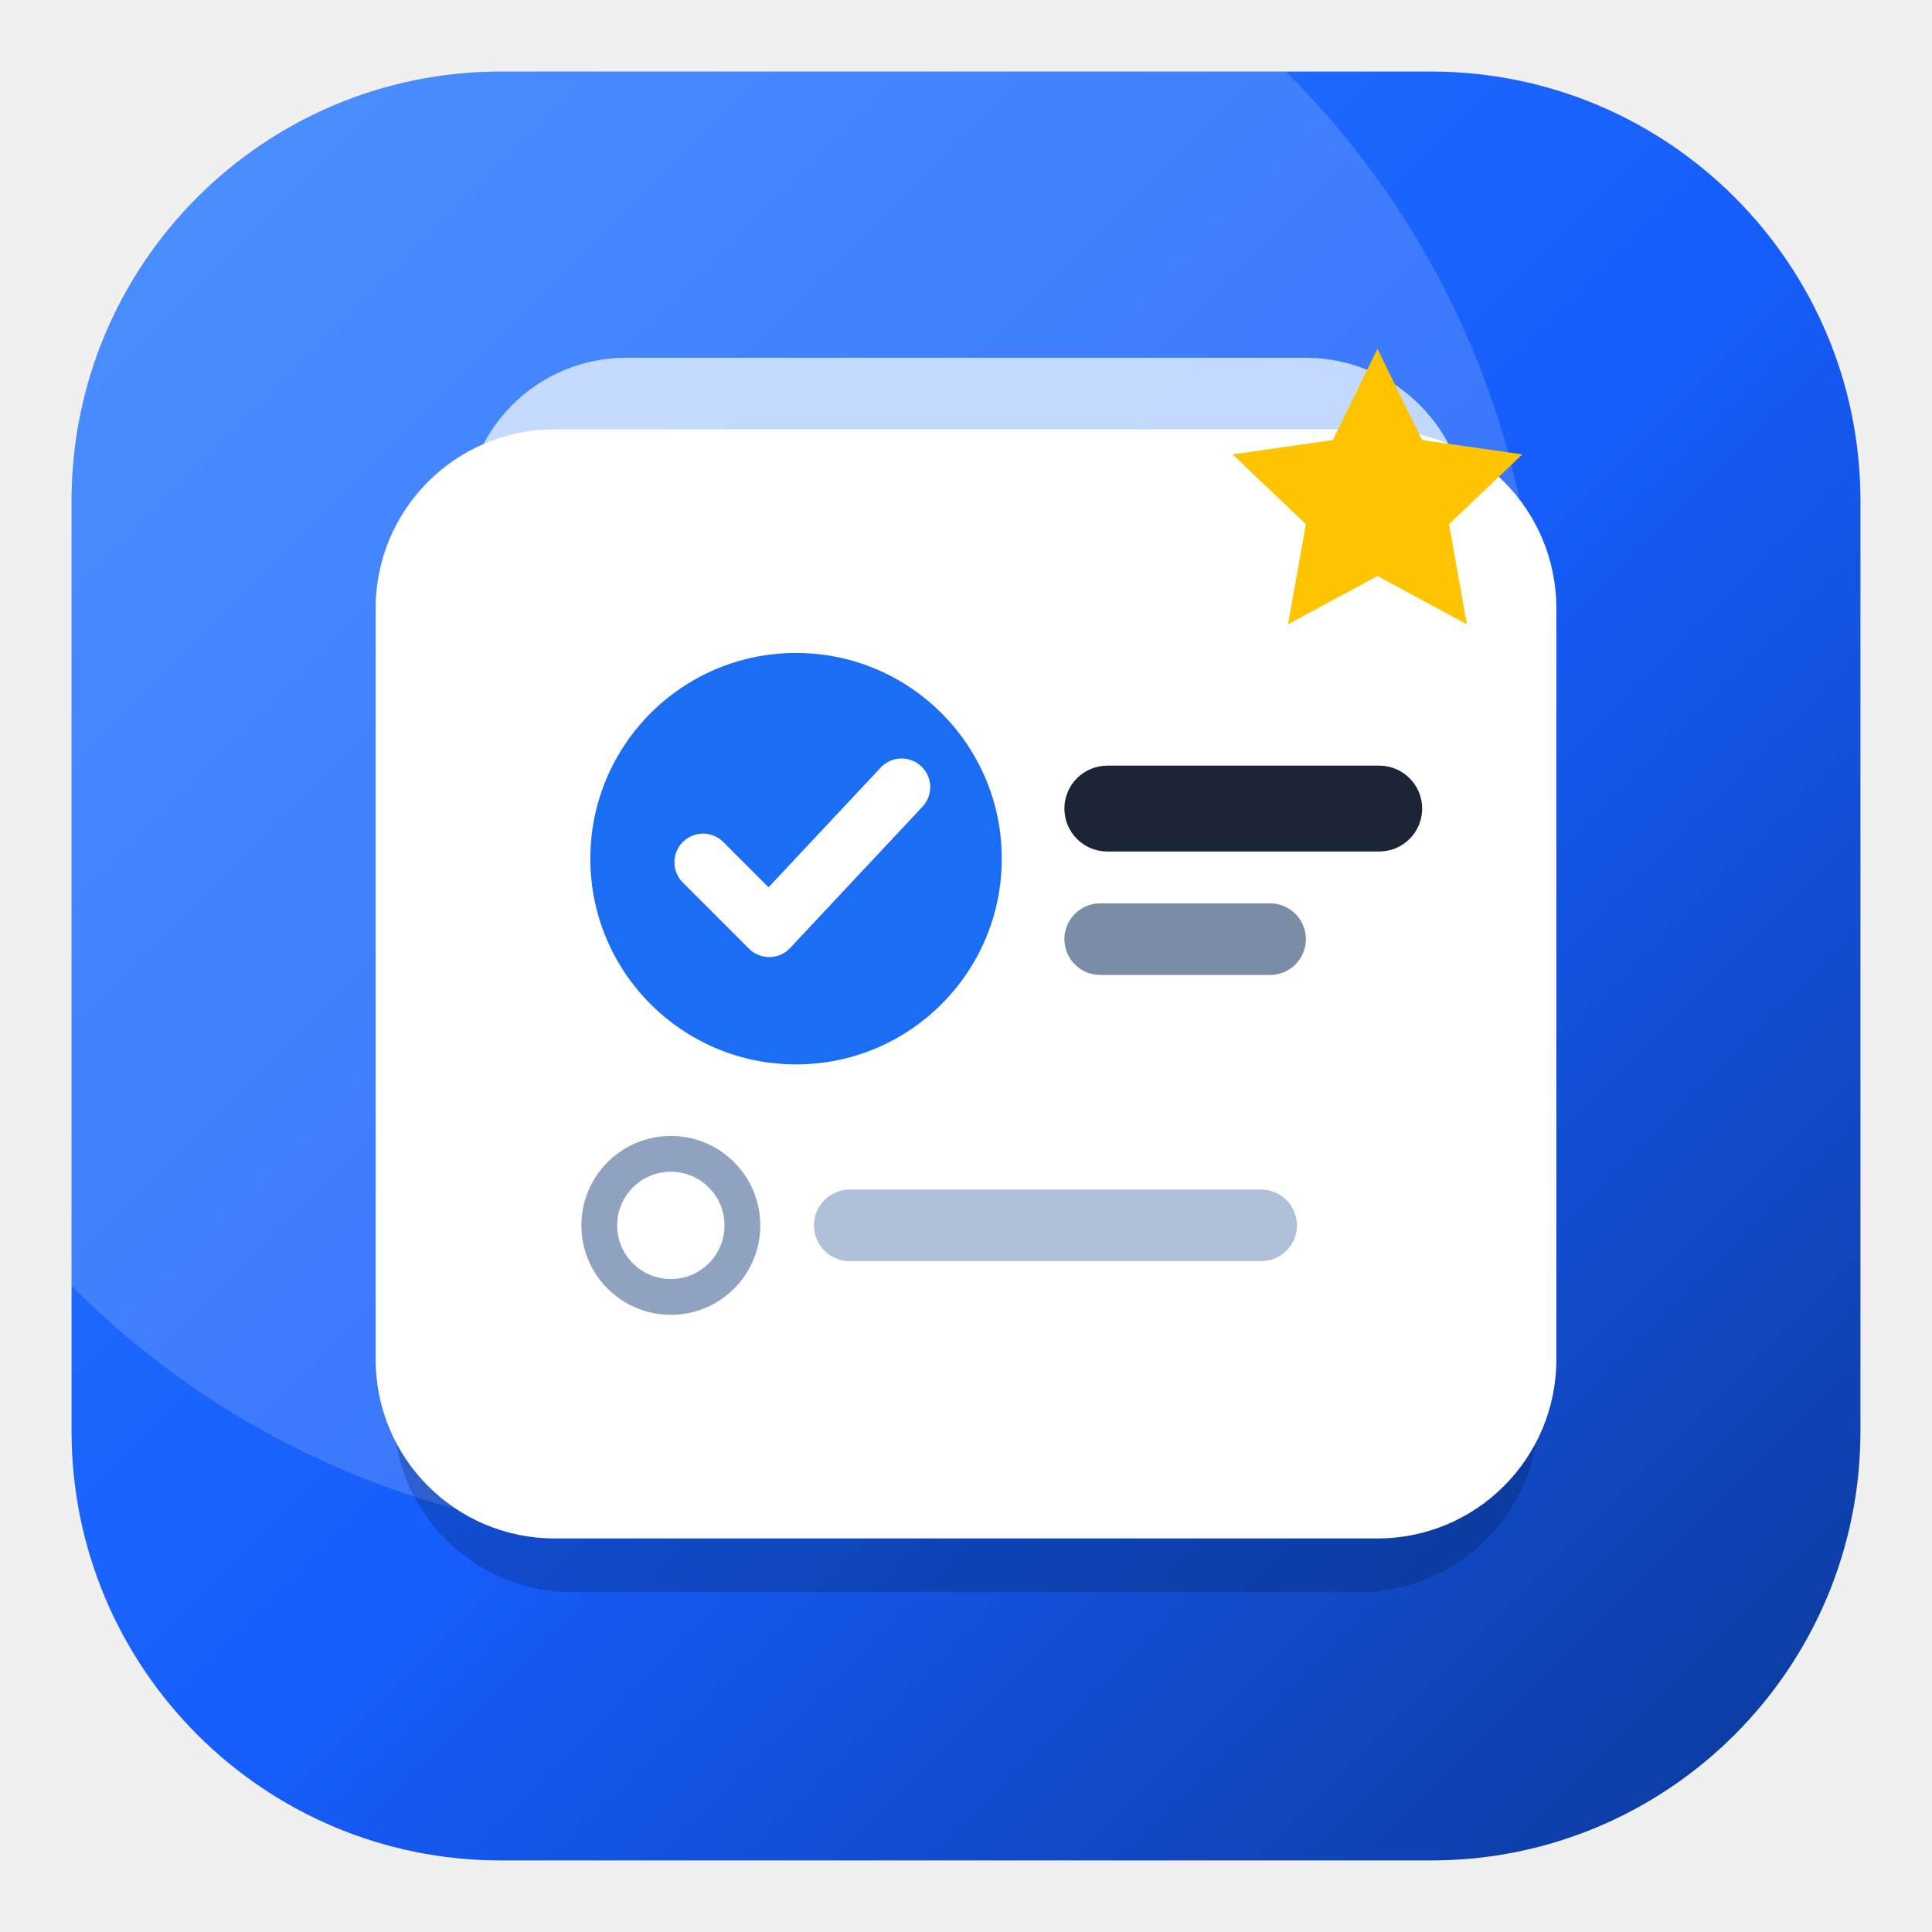
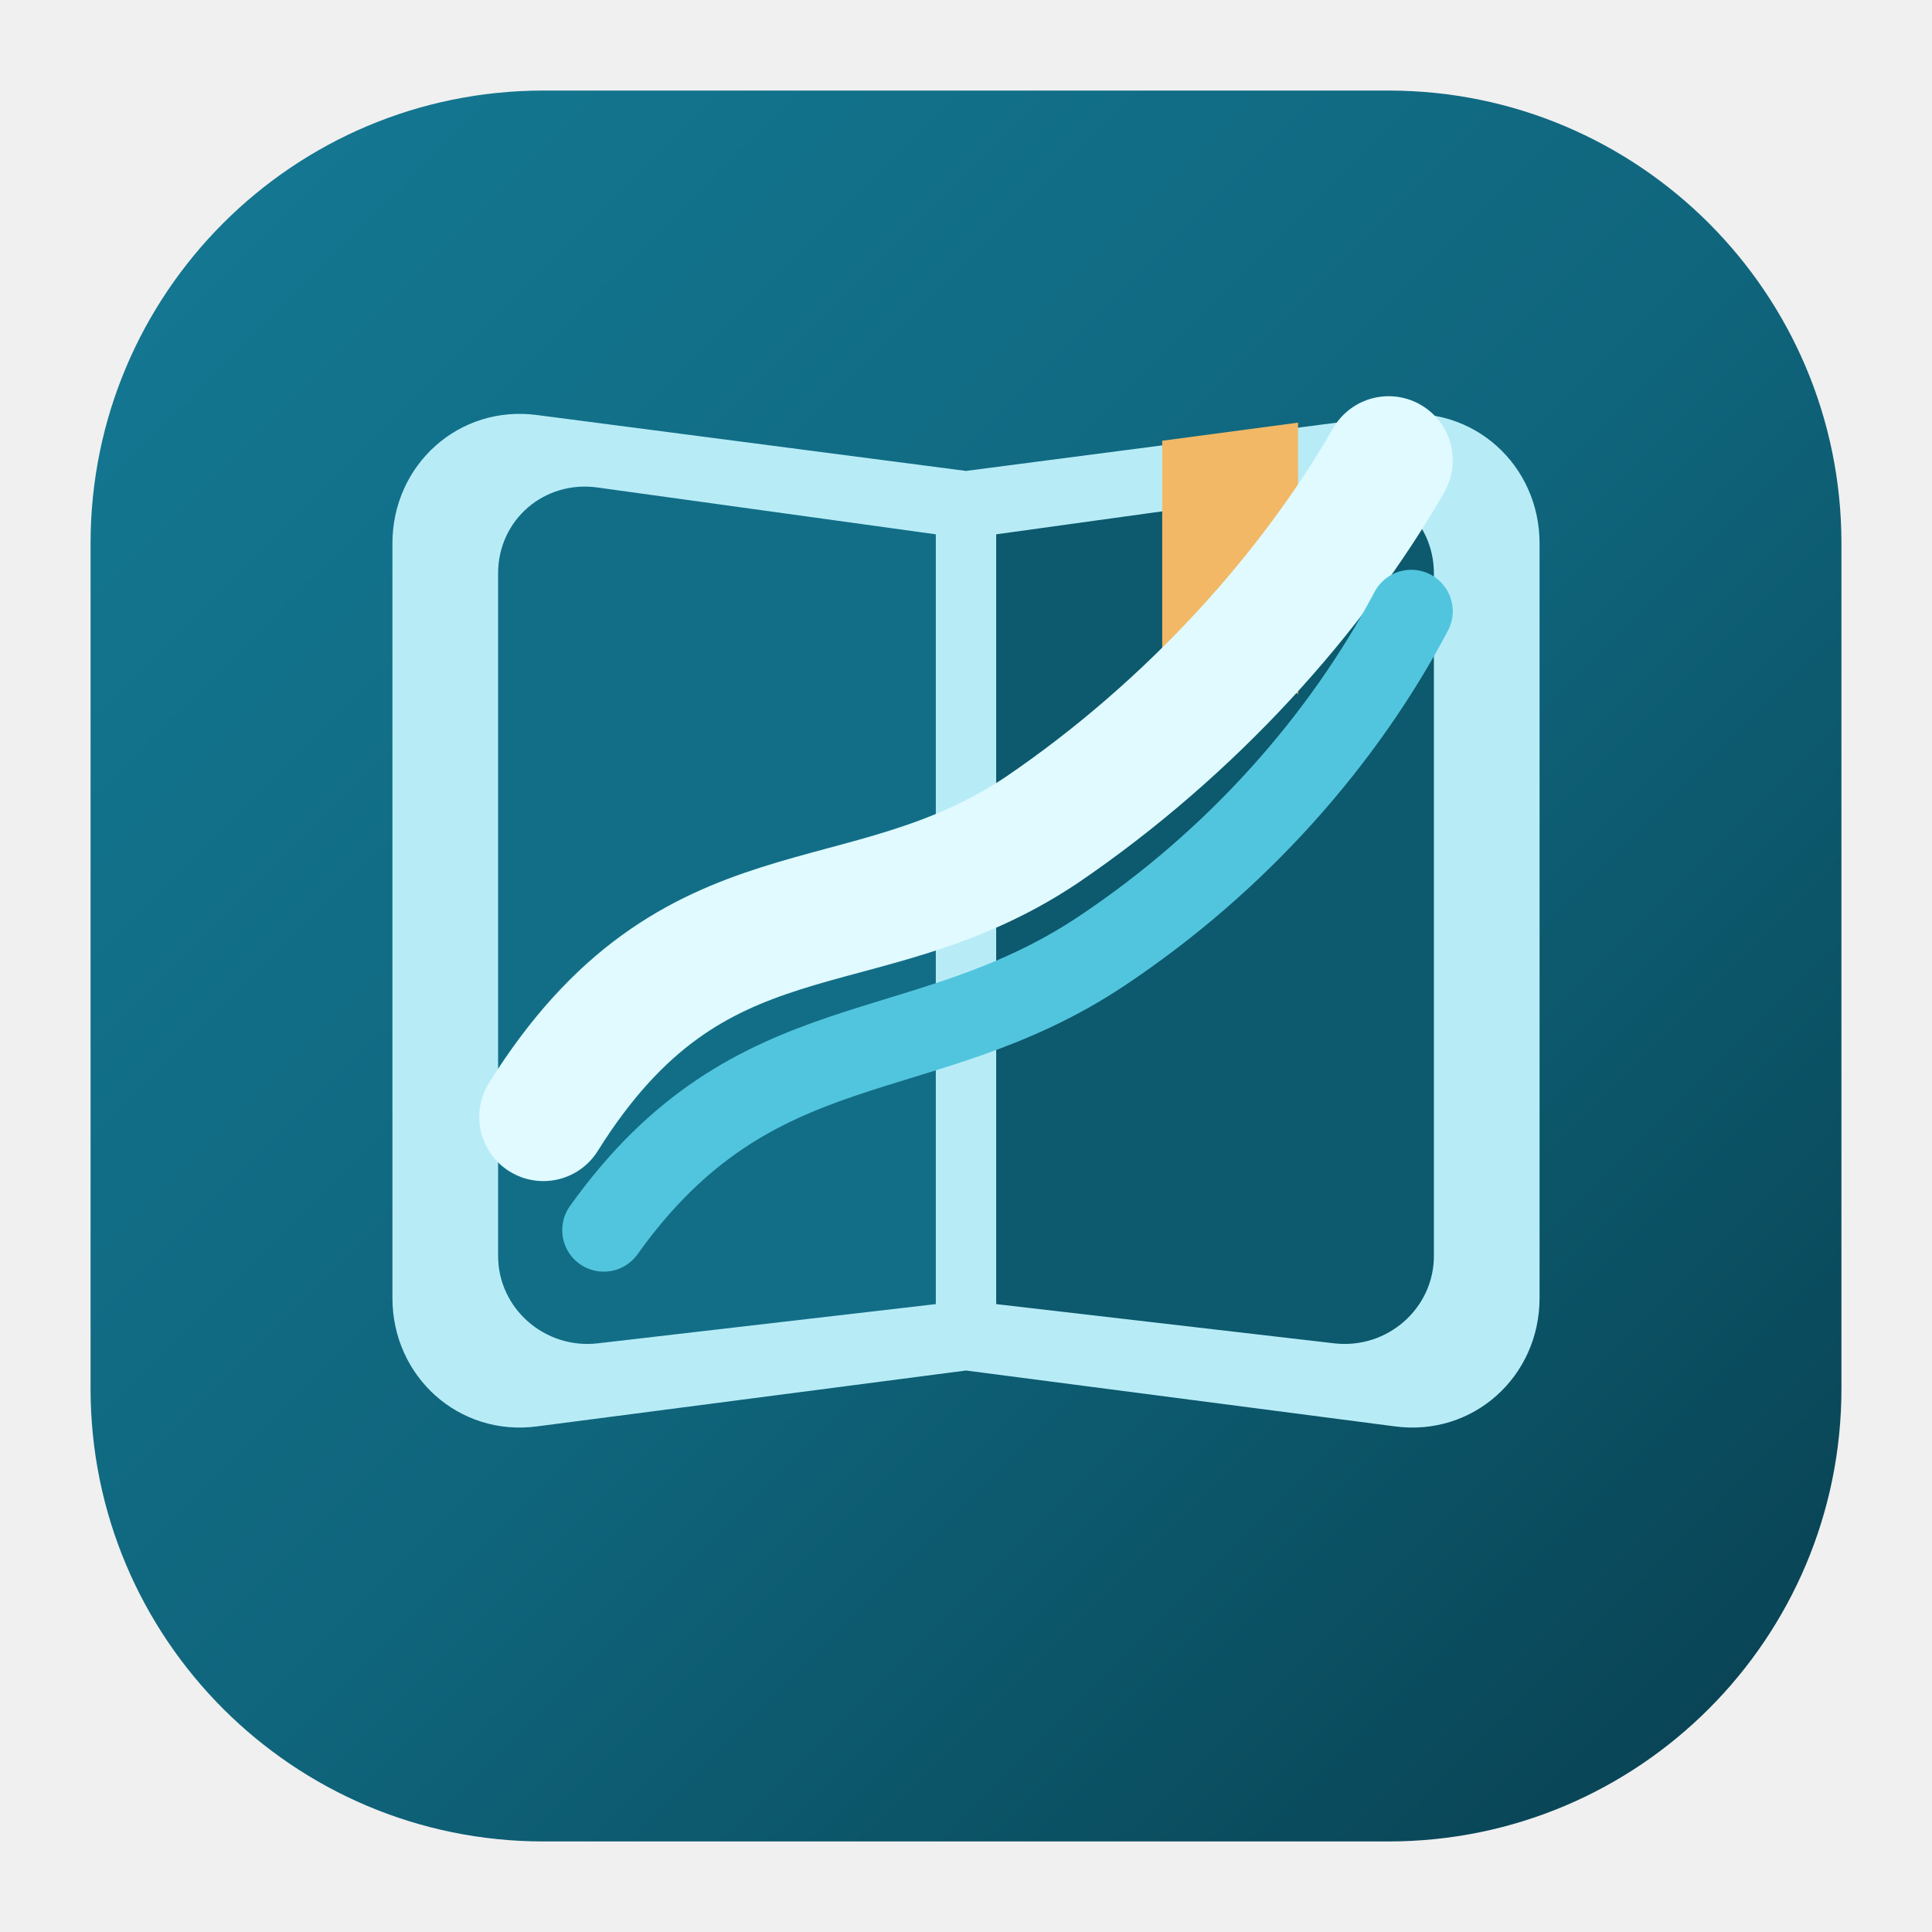
- <svg xmlns="http://www.w3.org/2000/svg" viewBox="0 0 108 108" width="512" height="512">
+ <svg xmlns="http://www.w3.org/2000/svg" viewBox="0 0 128 128" fill="none">
  <defs>
-     <linearGradient id="bgGrad" x1="0%" y1="0%" x2="100%" y2="100%">
-       <stop offset="0%" stop-color="#2B7FFF" />
-       <stop offset="52%" stop-color="#165DFC" />
-       <stop offset="100%" stop-color="#0B358E" />
+     <linearGradient id="tbBg" x1="0" y1="0" x2="128" y2="128" gradientUnits="userSpaceOnUse">
+       <stop offset="0%" stop-color="#157B96" />
+       <stop offset="52%" stop-color="#0F657C" />
+       <stop offset="100%" stop-color="#073B4A" />
    </linearGradient>
-     <clipPath id="squircle">
-       <rect x="4" y="4" width="100" height="100" rx="24" ry="24" />
-     </clipPath>
  </defs>
-   <g clip-path="url(#squircle)">
-     <rect x="0" y="0" width="108" height="108" fill="url(#bgGrad)" />
-     <circle cx="38" cy="38" r="48" fill="#FFFFFF" fill-opacity="0.16" />
-     <path fill="#04153B" fill-opacity="0.24" d="M32,27 L76,27 A10,10 0 0,1 86,37 L86,79 A10,10 0 0,1 76,89 L32,89 A10,10 0 0,1 22,79 L22,37 A10,10 0 0,1 32,27 Z" />
-     <path fill="#DCEBFF" fill-opacity="0.84" d="M35,20 L73,20 A9,9 0 0,1 82,29 L82,72 A9,9 0 0,1 73,81 L35,81 A9,9 0 0,1 26,72 L26,29 A9,9 0 0,1 35,20 Z" />
-     <path fill="#FFFFFF" d="M31,24 L77,24 A10,10 0 0,1 87,34 L87,76 A10,10 0 0,1 77,86 L31,86 A10,10 0 0,1 21,76 L21,34 A10,10 0 0,1 31,24 Z" />
-     <circle cx="44.5" cy="48" r="11.5" fill="#1B6EF3" />
-     <path d="M39.3,48.2 L43.0,51.9 L50.4,44.0" fill="none" stroke="#FFFFFF" stroke-width="3.2" stroke-linecap="round" stroke-linejoin="round" />
-     <rect x="59.5" y="42.8" width="20" height="4.8" rx="2.4" fill="#1C2536" />
-     <rect x="59.5" y="50.5" width="13.5" height="4.0" rx="2.0" fill="#7B8CA6" />
-     <circle cx="37.5" cy="68.5" r="4.0" fill="none" stroke="#8FA2BF" stroke-width="2.0" />
-     <rect x="45.5" y="66.5" width="27" height="4.0" rx="2.0" fill="#B0C0D8" />
-     <path fill="#FFC400" d="M77,19.5 L79.5,24.6 L85.1,25.4 L81.0,29.3 L82.0,34.9 L77,32.2 L72.0,34.9 L73.0,29.3 L68.9,25.4 L74.5,24.6 Z" />
-   </g>
+   <rect x="6" y="6" width="116" height="116" rx="30" fill="url(#tbBg)" />
+   <path d="M26 36C26 30.8 30.4 26.8 35.6 27.5L64 31.2L92.4 27.5C97.6 26.8 102 30.8 102 36V86C102 91.2 97.6 95.2 92.4 94.5L64 90.8L35.6 94.5C30.4 95.2 26 91.2 26 86V36Z" fill="#B7ECF7" />
+   <path d="M33 38C33 34.4 36.1 31.8 39.6 32.3L62 35.4V86.4L39.6 89C36.1 89.4 33 86.7 33 83.2V38Z" fill="#126E87" />
+   <path d="M95 38C95 34.4 91.9 31.8 88.4 32.3L66 35.4V86.4L88.4 89C91.9 89.4 95 86.7 95 83.2V38Z" fill="#0D596E" />
+   <path d="M77 29.2L86 28V46L81.5 42.2L77 46V29.2Z" fill="#F2B866" />
+   <path d="M36 74C46 58 57 63 69 55C79 48.2 87 39.2 92 30.5" stroke="#E0FAFF" stroke-width="8.5" stroke-linecap="round" />
+   <path d="M40 81.5C50 67.5 61 71 73 63C82 57 89 49 93.5 40.5" stroke="#52C5DE" stroke-width="5.5" stroke-linecap="round" />
</svg>
